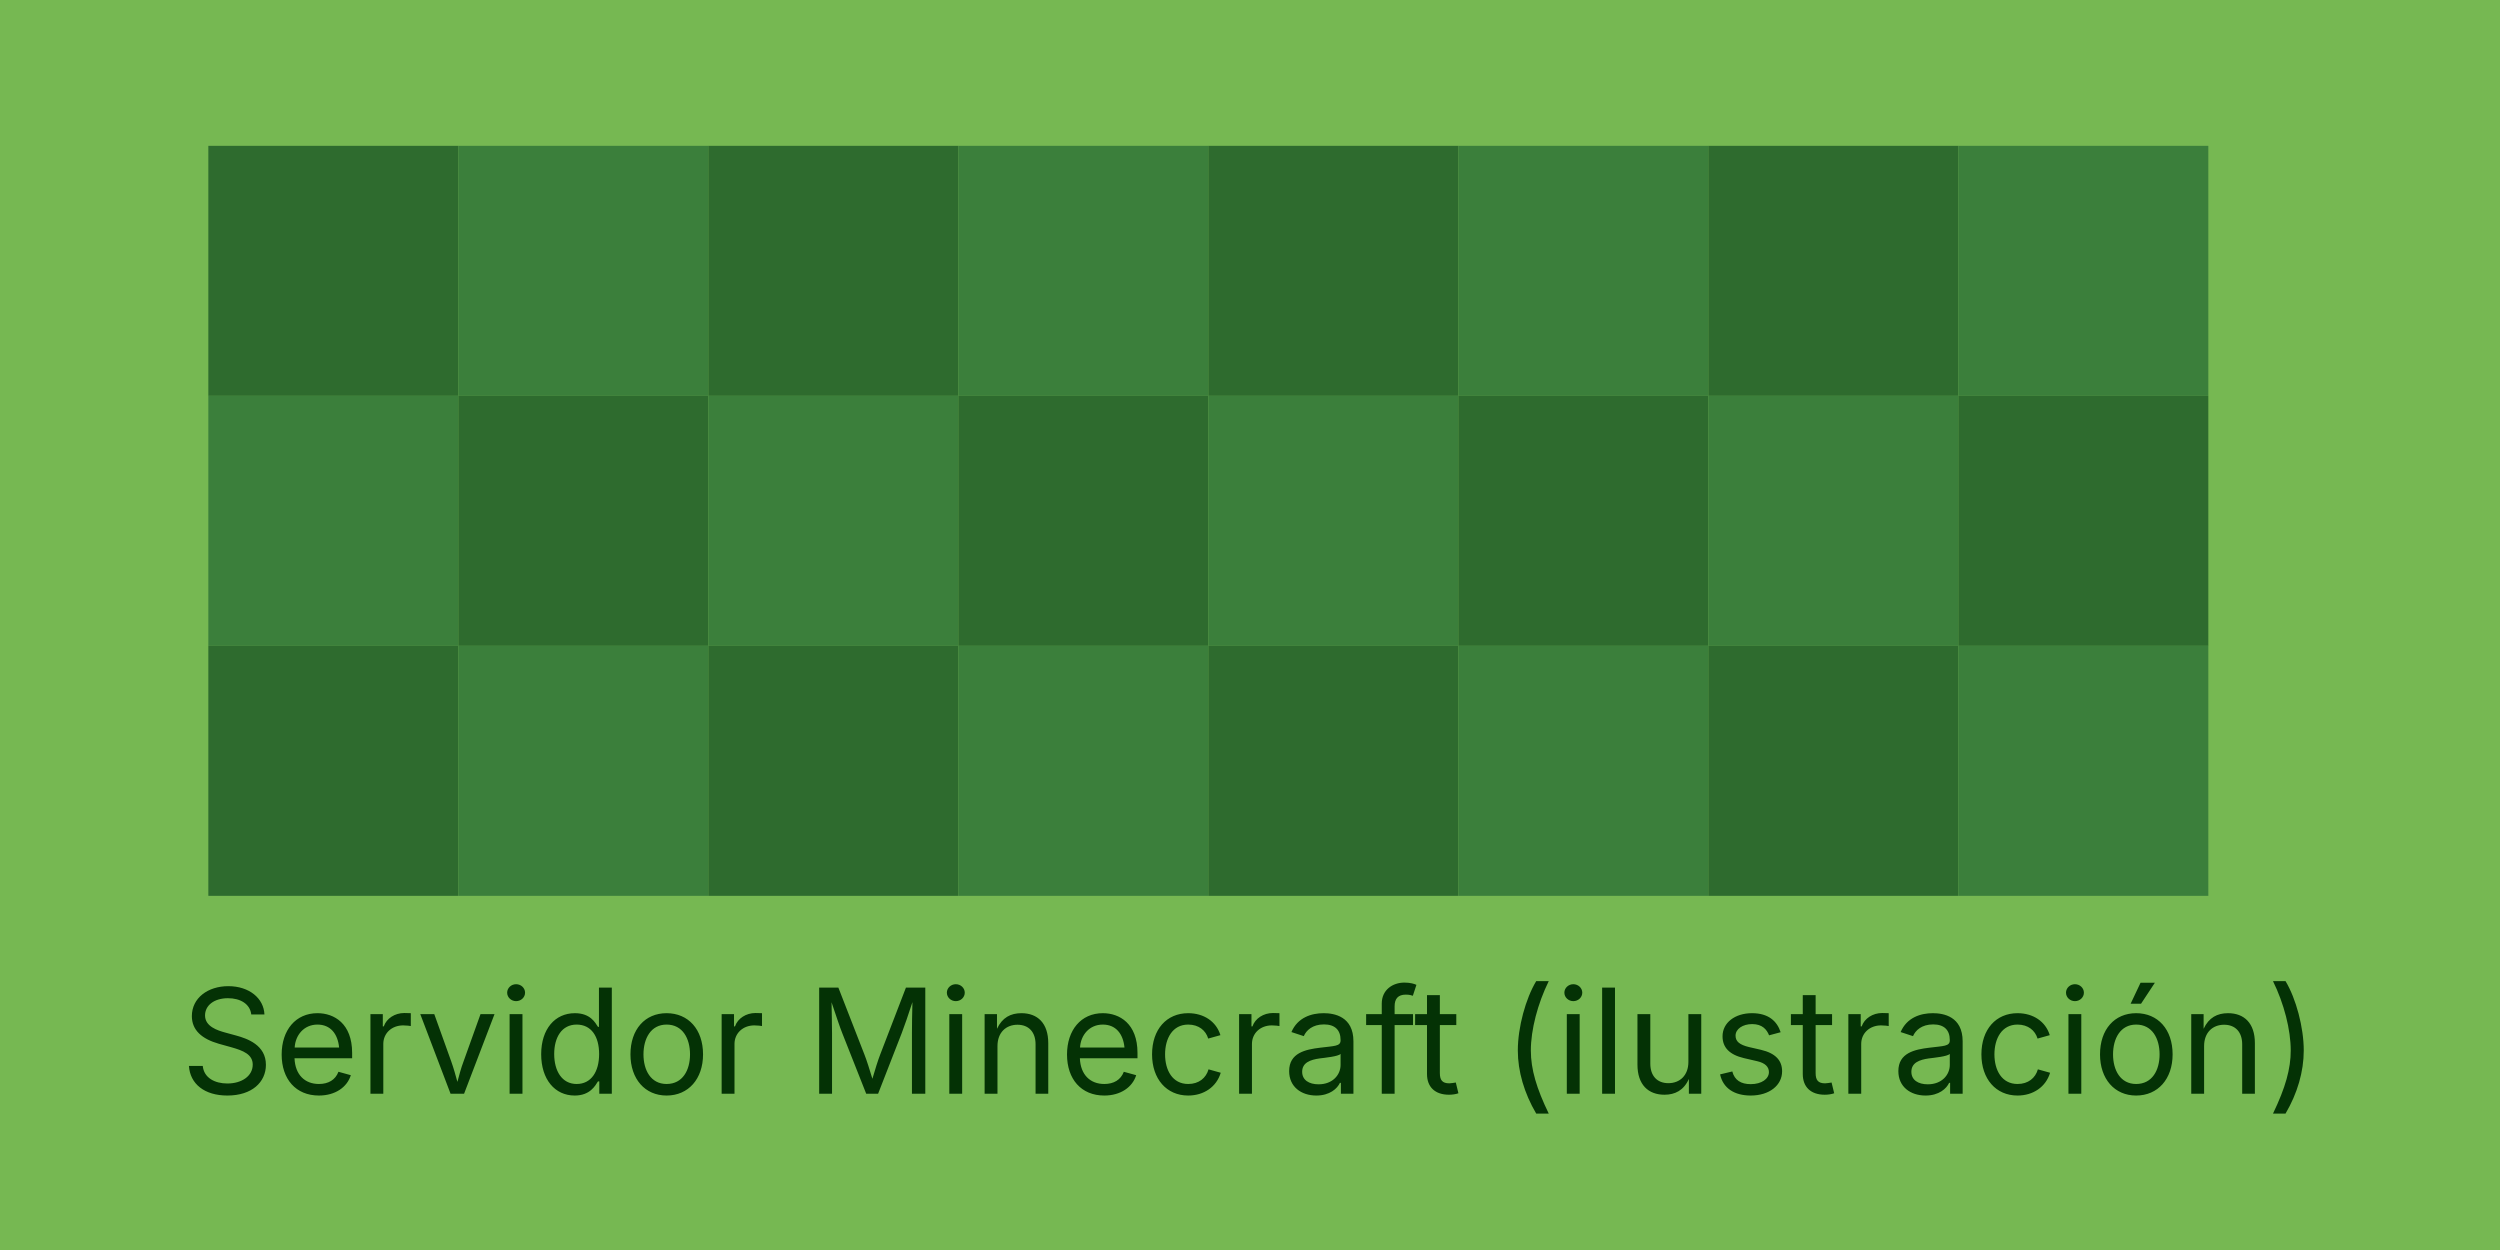
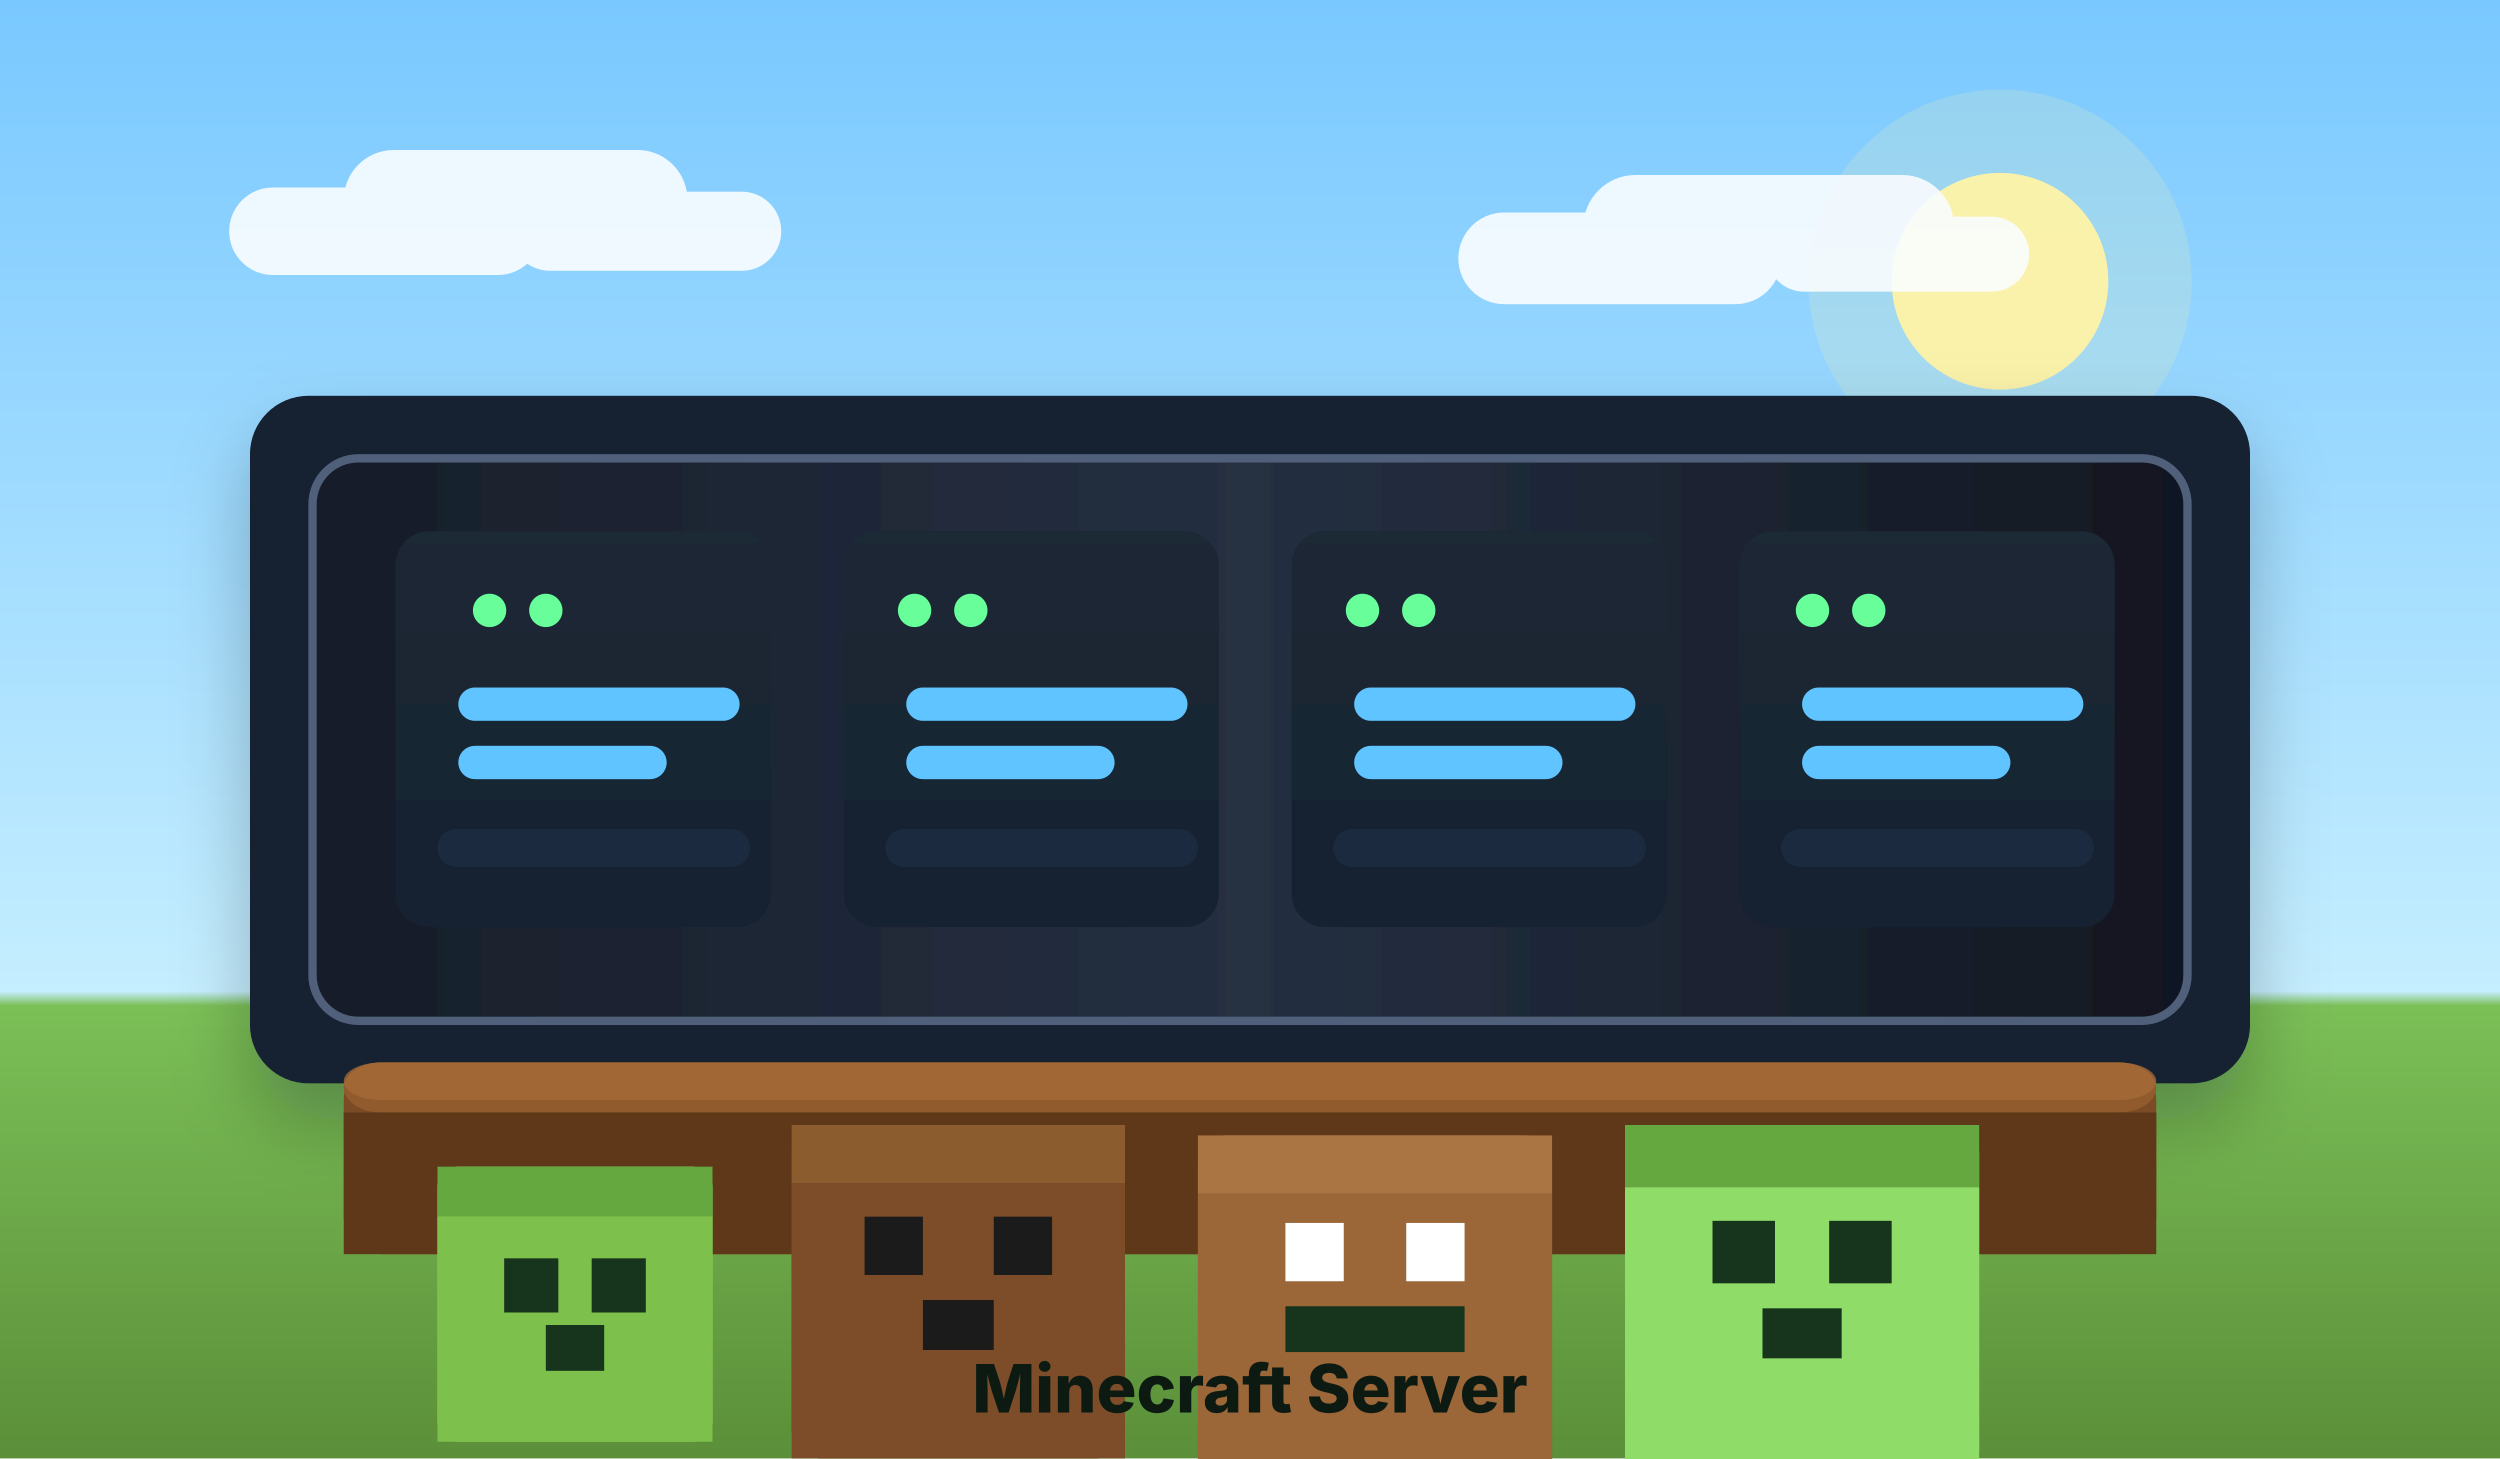
- <svg xmlns="http://www.w3.org/2000/svg" width="240" height="120" viewBox="0 0 240 120">
-   <rect width="240" height="120" fill="#76b852" />
-   <g transform="translate(20,14)">
-     <rect x="0" y="0" width="24" height="24" fill="#2e6b2e" />
-     <rect x="24" y="0" width="24" height="24" fill="#3b7f3b" />
-     <rect x="48" y="0" width="24" height="24" fill="#2e6b2e" />
-     <rect x="72" y="0" width="24" height="24" fill="#3b7f3b" />
-     <rect x="96" y="0" width="24" height="24" fill="#2e6b2e" />
-     <rect x="120" y="0" width="24" height="24" fill="#3b7f3b" />
-     <rect x="144" y="0" width="24" height="24" fill="#2e6b2e" />
-     <rect x="168" y="0" width="24" height="24" fill="#3b7f3b" />
-     <rect x="0" y="24" width="24" height="24" fill="#3b7f3b" />
-     <rect x="24" y="24" width="24" height="24" fill="#2e6b2e" />
-     <rect x="48" y="24" width="24" height="24" fill="#3b7f3b" />
-     <rect x="72" y="24" width="24" height="24" fill="#2e6b2e" />
-     <rect x="96" y="24" width="24" height="24" fill="#3b7f3b" />
-     <rect x="120" y="24" width="24" height="24" fill="#2e6b2e" />
-     <rect x="144" y="24" width="24" height="24" fill="#3b7f3b" />
-     <rect x="168" y="24" width="24" height="24" fill="#2e6b2e" />
-     <rect x="0" y="48" width="24" height="24" fill="#2e6b2e" />
-     <rect x="24" y="48" width="24" height="24" fill="#3b7f3b" />
-     <rect x="48" y="48" width="24" height="24" fill="#2e6b2e" />
-     <rect x="72" y="48" width="24" height="24" fill="#3b7f3b" />
-     <rect x="96" y="48" width="24" height="24" fill="#2e6b2e" />
-     <rect x="120" y="48" width="24" height="24" fill="#3b7f3b" />
-     <rect x="144" y="48" width="24" height="24" fill="#2e6b2e" />
-     <rect x="168" y="48" width="24" height="24" fill="#3b7f3b" />
+ <svg xmlns="http://www.w3.org/2000/svg" width="1200" height="700" viewBox="0 0 1200 700">
+   <defs>
+     <linearGradient id="sky" x1="0" x2="0" y1="0" y2="1">
+       <stop offset="0%" stop-color="#79c8ff" />
+       <stop offset="68%" stop-color="#c5eeff" />
+       <stop offset="69%" stop-color="#7bbf57" />
+       <stop offset="100%" stop-color="#5b8f39" />
+     </linearGradient>
+     <linearGradient id="rack" x1="0" x2="1">
+       <stop offset="0%" stop-color="#171d29" />
+       <stop offset="50%" stop-color="#253042" />
+       <stop offset="100%" stop-color="#111721" />
+     </linearGradient>
+     <linearGradient id="glass" x1="0" x2="0" y1="0" y2="1">
+       <stop offset="0%" stop-color="#99ddff" stop-opacity="0.95" />
+       <stop offset="100%" stop-color="#4fa6db" stop-opacity="0.95" />
+     </linearGradient>
+     <linearGradient id="grass" x1="0" x2="0" y1="0" y2="1">
+       <stop offset="0%" stop-color="#7ed957" />
+       <stop offset="100%" stop-color="#4d8a31" />
+     </linearGradient>
+     <filter id="softShadow" x="-20%" y="-20%" width="140%" height="140%">
+       <feDropShadow dx="0" dy="18" stdDeviation="18" flood-color="#0b1020" flood-opacity="0.25" />
+     </filter>
+   </defs>
+   <rect width="1200" height="700" fill="url(#sky)" />
+   <g opacity="0.95">
+     <circle cx="960" cy="135" r="52" fill="#fff3a6" />
+     <circle cx="960" cy="135" r="92" fill="#fff3a6" opacity="0.18" />
+     <g fill="#fff" opacity="0.9">
+       <rect x="110" y="90" width="150" height="42" rx="21" />
+       <rect x="165" y="72" width="165" height="48" rx="24" />
+       <rect x="245" y="92" width="130" height="38" rx="19" />
+       <rect x="700" y="102" width="155" height="44" rx="22" />
+       <rect x="760" y="84" width="178" height="50" rx="25" />
+       <rect x="848" y="104" width="126" height="36" rx="18" />
+     </g>
  </g>
-   <text x="50%" y="105" font-size="14" fill="#043205" font-family="Inter, Arial, sans-serif" text-anchor="middle">Servidor Minecraft (ilustración)</text>
+   <g filter="url(#softShadow)">
+     <rect x="120" y="190" width="960" height="330" rx="28" fill="#162133" />
+     <rect x="150" y="220" width="900" height="270" rx="22" fill="url(#rack)" stroke="#51607a" stroke-width="4" />
+     <rect x="190" y="255" width="180" height="190" rx="16" fill="#0d121b" />
+     <rect x="190" y="255" width="180" height="190" rx="16" fill="url(#glass)" opacity="0.12" />
+     <rect x="405" y="255" width="180" height="190" rx="16" fill="#0d121b" />
+     <rect x="405" y="255" width="180" height="190" rx="16" fill="url(#glass)" opacity="0.12" />
+     <rect x="620" y="255" width="180" height="190" rx="16" fill="#0d121b" />
+     <rect x="620" y="255" width="180" height="190" rx="16" fill="url(#glass)" opacity="0.12" />
+     <rect x="835" y="255" width="180" height="190" rx="16" fill="#0d121b" />
+     <rect x="835" y="255" width="180" height="190" rx="16" fill="url(#glass)" opacity="0.12" />
+     <g fill="#67ff9a">
+       <circle cx="235" cy="293" r="8" />
+       <circle cx="262" cy="293" r="8" />
+       <circle cx="439" cy="293" r="8" />
+       <circle cx="466" cy="293" r="8" />
+       <circle cx="654" cy="293" r="8" />
+       <circle cx="681" cy="293" r="8" />
+       <circle cx="870" cy="293" r="8" />
+       <circle cx="897" cy="293" r="8" />
+     </g>
+     <g fill="#5fc4ff">
+       <rect x="220" y="330" width="135" height="16" rx="8" />
+       <rect x="220" y="358" width="100" height="16" rx="8" />
+       <rect x="435" y="330" width="135" height="16" rx="8" />
+       <rect x="435" y="358" width="100" height="16" rx="8" />
+       <rect x="650" y="330" width="135" height="16" rx="8" />
+       <rect x="650" y="358" width="100" height="16" rx="8" />
+       <rect x="865" y="330" width="135" height="16" rx="8" />
+       <rect x="865" y="358" width="100" height="16" rx="8" />
+     </g>
+     <g fill="#1d2c3f">
+       <rect x="210" y="398" width="150" height="18" rx="9" />
+       <rect x="425" y="398" width="150" height="18" rx="9" />
+       <rect x="640" y="398" width="150" height="18" rx="9" />
+       <rect x="855" y="398" width="150" height="18" rx="9" />
+     </g>
+   </g>
+   <g transform="translate(165,510)">
+     <rect x="0" y="0" width="870" height="92" rx="18" fill="#7a4b24" />
+     <rect x="0" y="0" width="870" height="24" rx="18" fill="#915b2d" />
+     <rect x="0" y="24" width="870" height="68" rx="0" fill="#5e3819" />
+     <rect x="0" y="0" width="870" height="18" rx="18" fill="#a76b38" opacity="0.75" />
+   </g>
+   <g transform="translate(210,560)">
+     <rect x="0" y="0" width="132" height="132" rx="10" fill="#90c95c" />
+     <rect x="0" y="0" width="132" height="24" fill="#65a83f" />
+     <rect x="0" y="24" width="132" height="108" fill="#7dc04c" />
+     <rect x="32" y="44" width="26" height="26" fill="#17351d" />
+     <rect x="74" y="44" width="26" height="26" fill="#17351d" />
+     <rect x="52" y="76" width="28" height="22" fill="#17351d" />
+   </g>
+   <g transform="translate(380,540)">
+     <rect x="0" y="0" width="160" height="160" rx="14" fill="#6e4422" />
+     <rect x="0" y="0" width="160" height="28" fill="#8b5c2d" />
+     <rect x="0" y="28" width="160" height="132" fill="#7c4d28" />
+     <rect x="35" y="44" width="28" height="28" fill="#1b1b1b" />
+     <rect x="97" y="44" width="28" height="28" fill="#1b1b1b" />
+     <rect x="63" y="84" width="34" height="24" fill="#1b1b1b" />
+   </g>
+   <g transform="translate(575,545)">
+     <rect x="0" y="0" width="170" height="170" rx="14" fill="#8b5e34" />
+     <rect x="0" y="0" width="170" height="28" fill="#aa7443" />
+     <rect x="0" y="28" width="170" height="142" fill="#9b6638" />
+     <rect x="42" y="42" width="28" height="28" fill="#ffffff" />
+     <rect x="100" y="42" width="28" height="28" fill="#ffffff" />
+     <rect x="42" y="82" width="86" height="22" fill="#17351d" />
+   </g>
+   <g transform="translate(780,540)">
+     <rect x="0" y="0" width="170" height="170" rx="14" fill="#7ecb57" />
+     <rect x="0" y="0" width="170" height="30" fill="#65a83f" />
+     <rect x="0" y="30" width="170" height="140" fill="#8fdc68" />
+     <rect x="42" y="46" width="30" height="30" fill="#17351d" />
+     <rect x="98" y="46" width="30" height="30" fill="#17351d" />
+     <rect x="66" y="88" width="38" height="24" fill="#17351d" />
+   </g>
+   <text x="600" y="678" font-size="32" text-anchor="middle" font-family="Inter, Arial, sans-serif" fill="#0c1a12" font-weight="800">
+     Minecraft Server
+   </text>
</svg>
